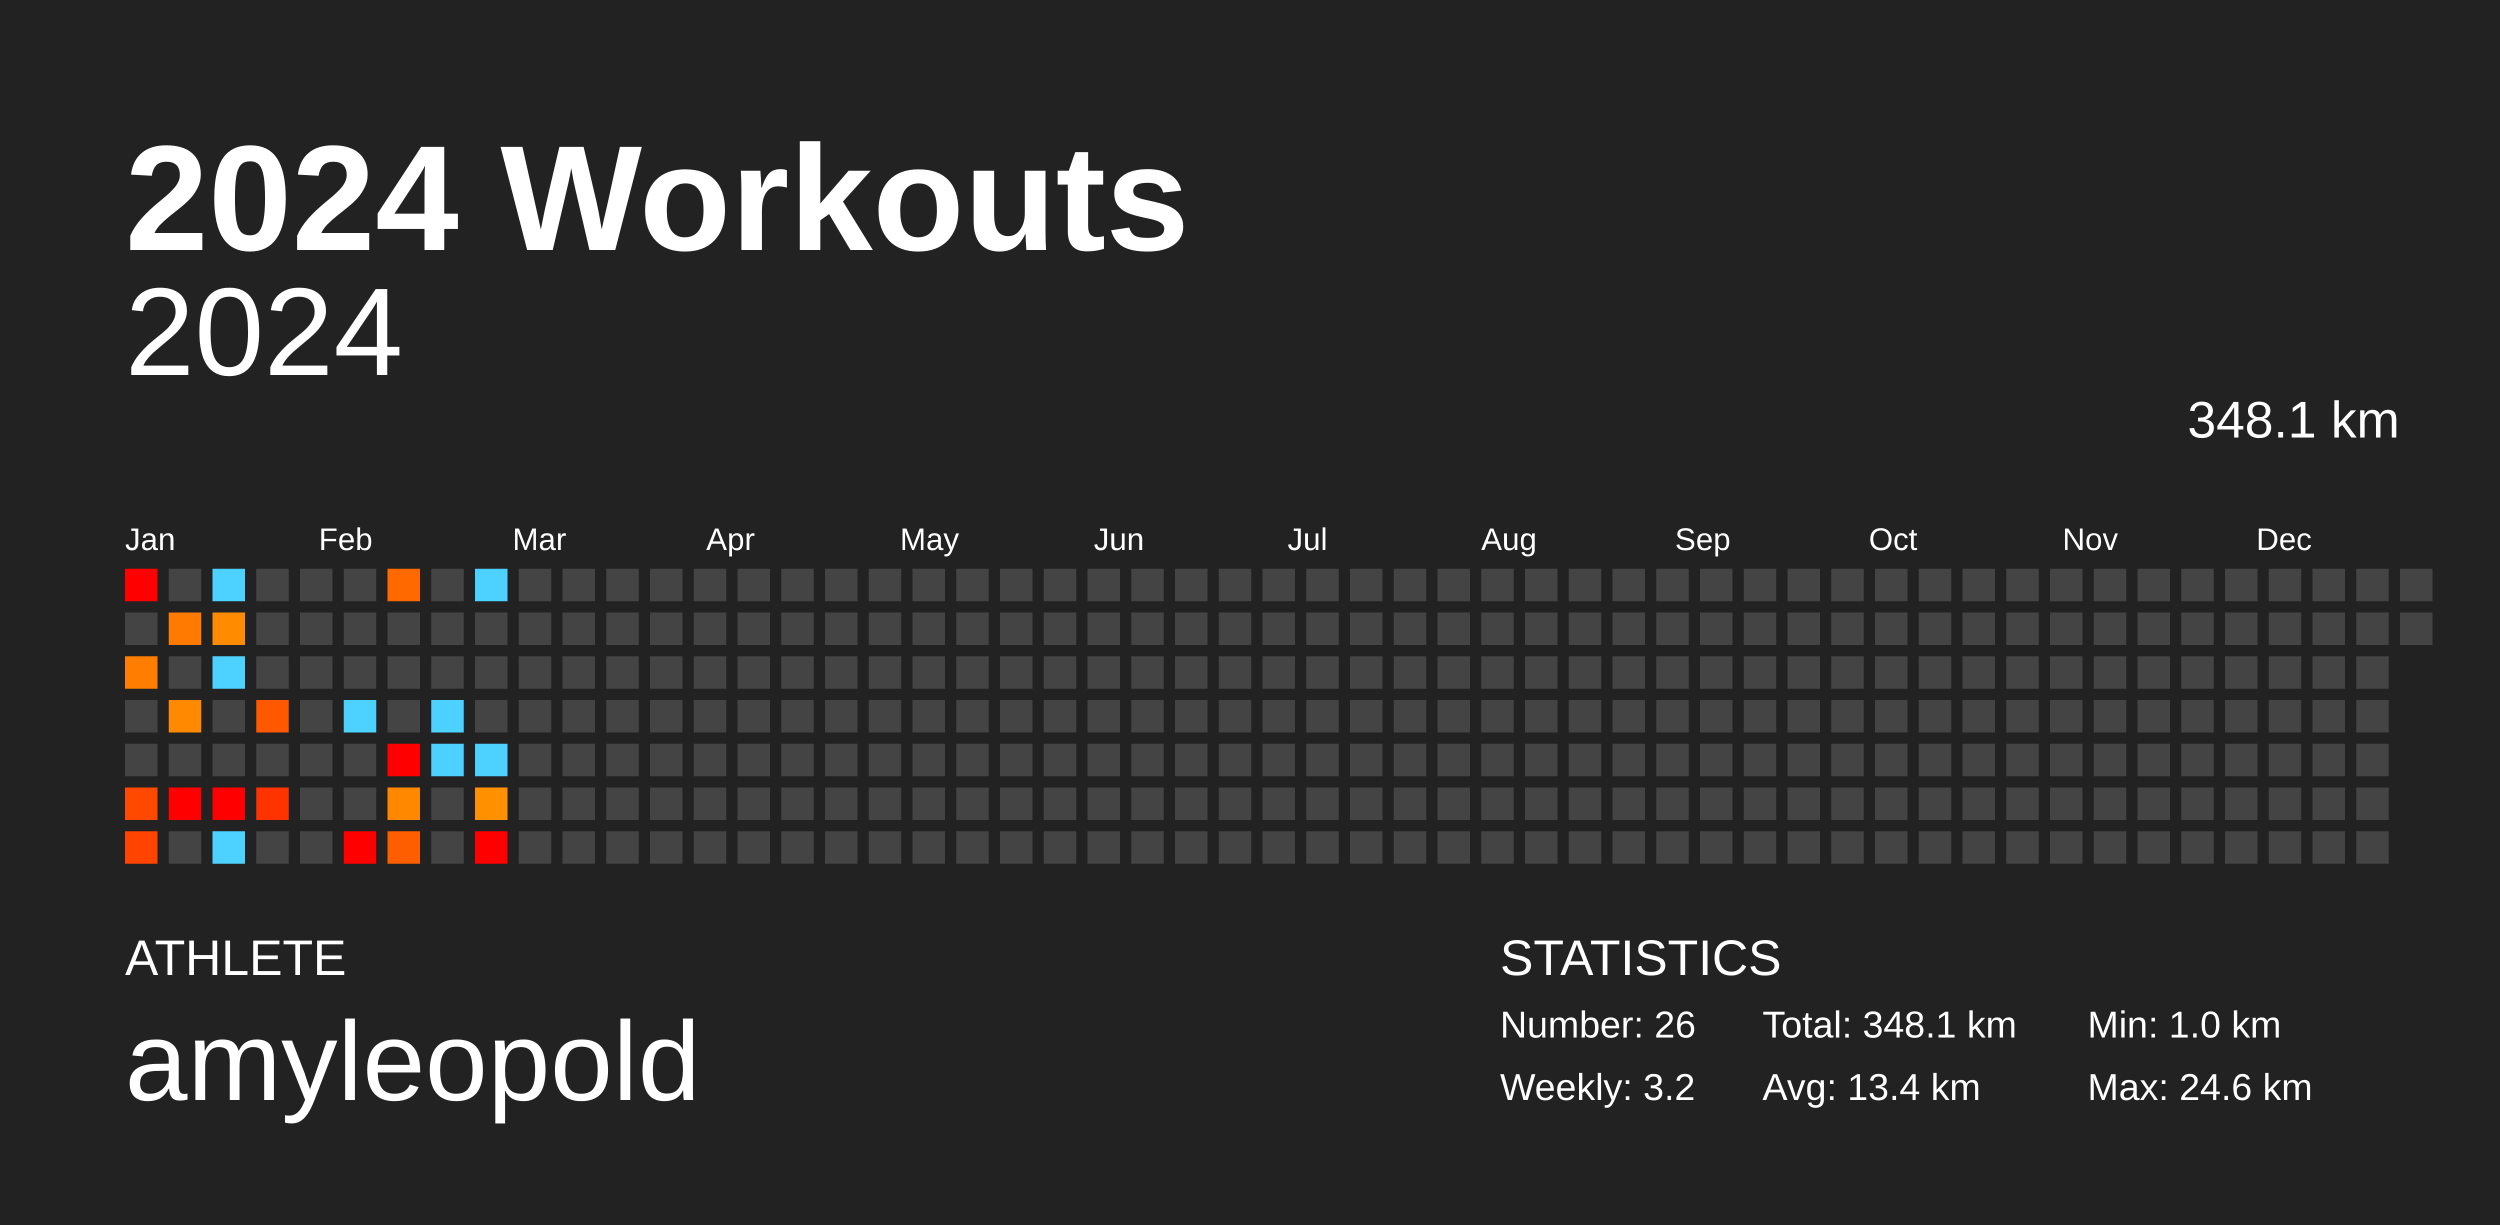
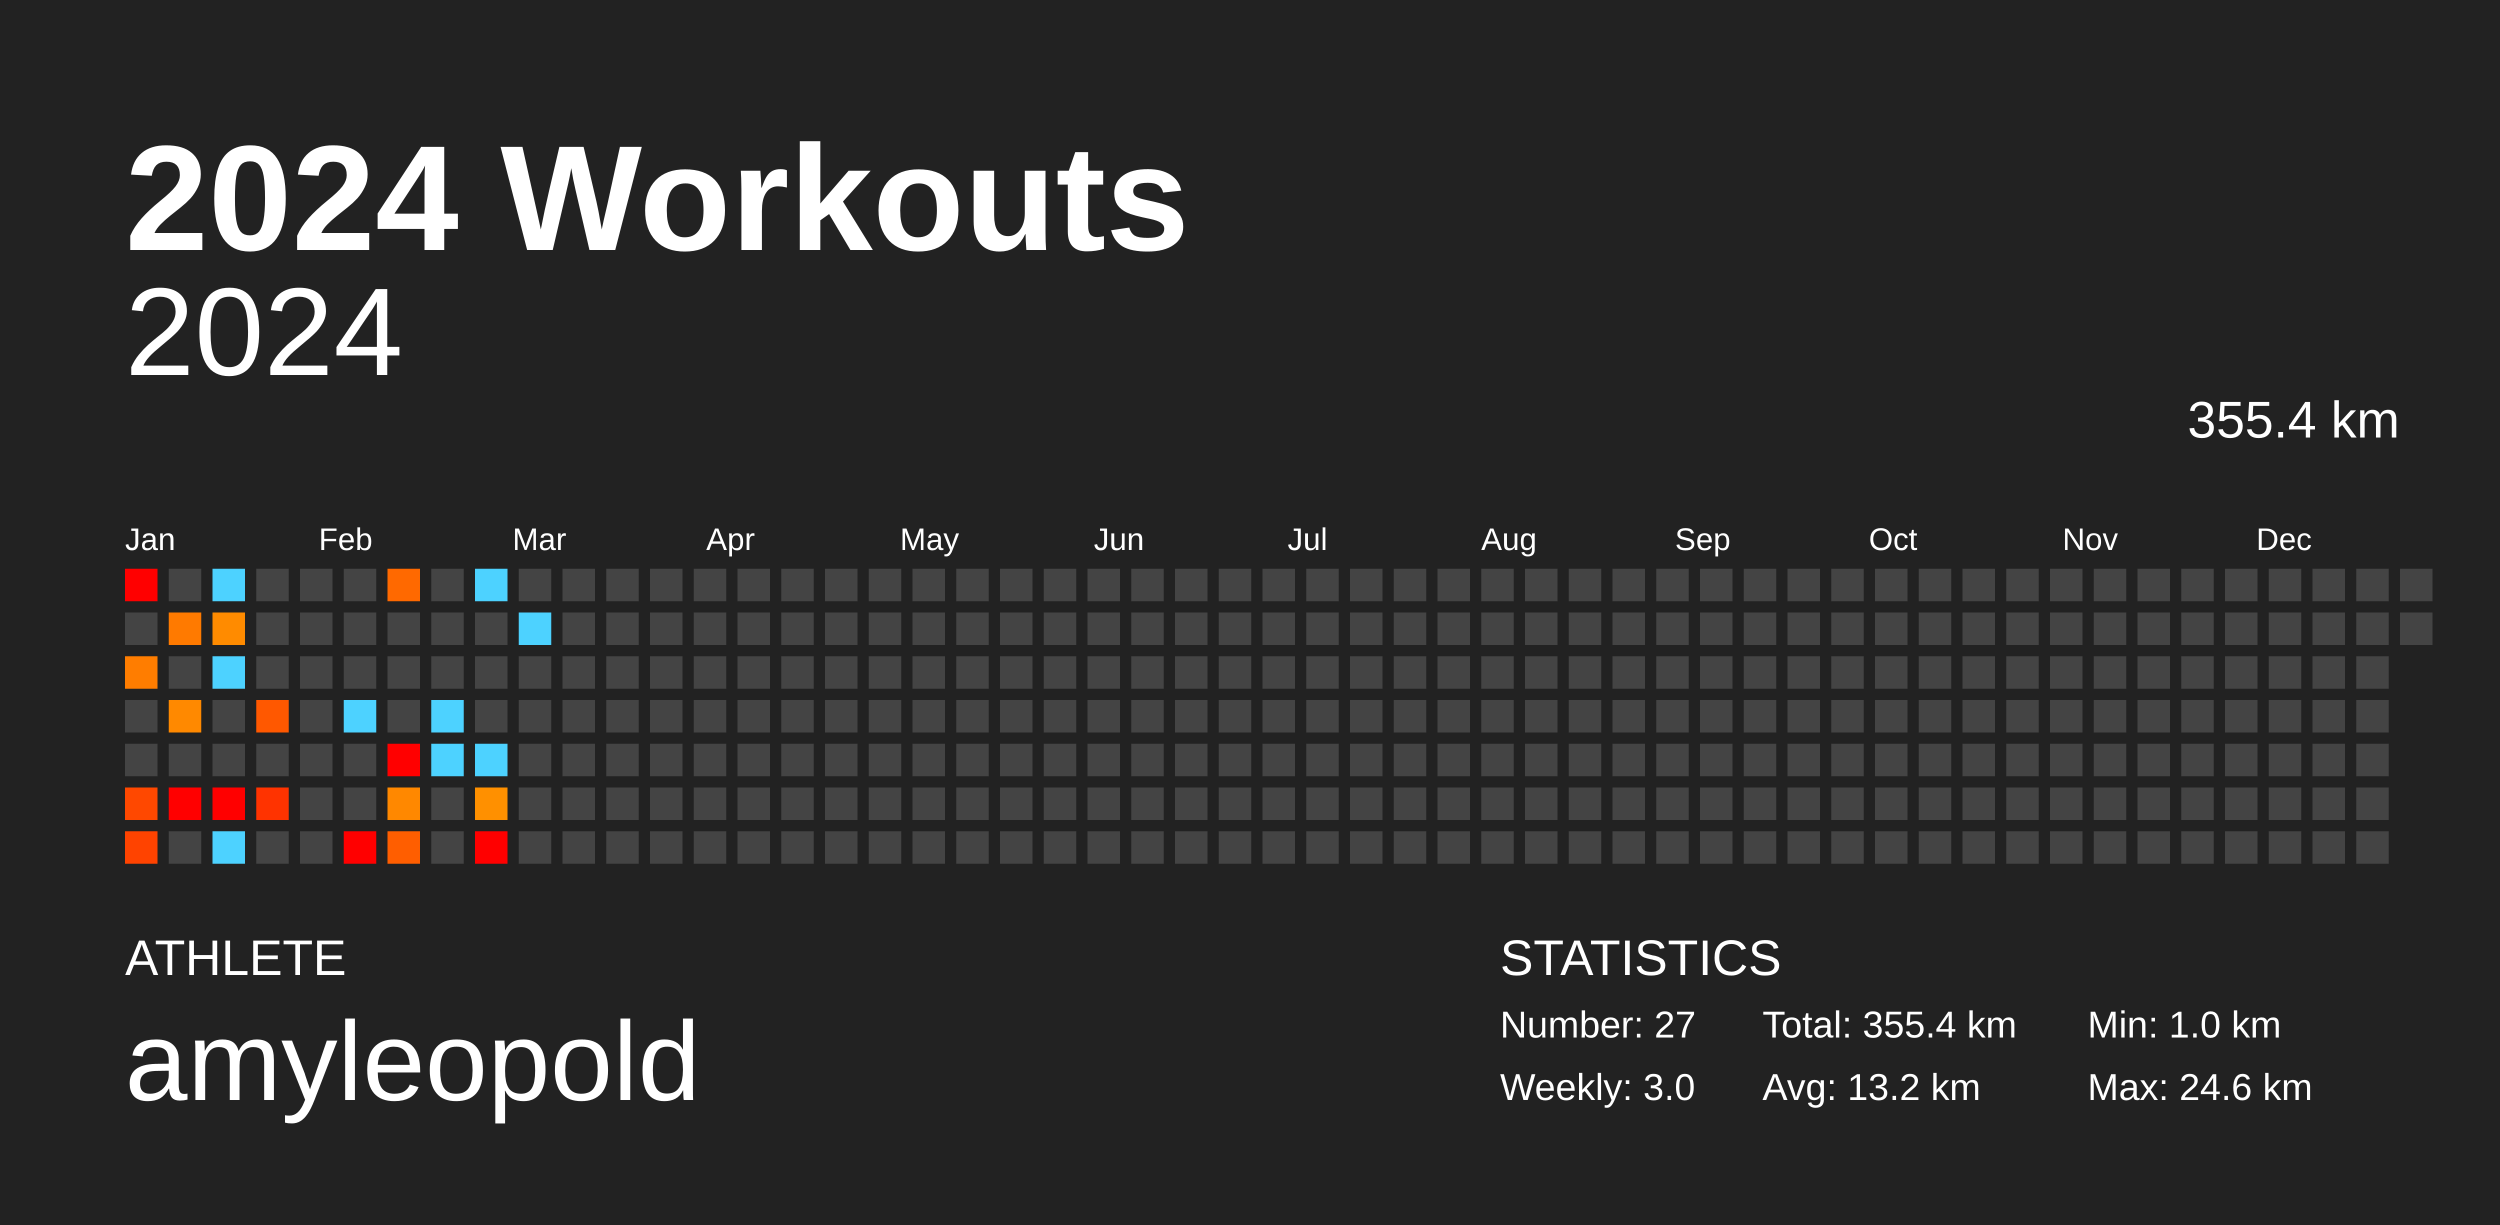
<svg xmlns="http://www.w3.org/2000/svg" baseProfile="full" height="98mm" version="1.1" viewBox="0,0,200,98" width="200mm">
  <defs />
  <rect fill="#222222" height="98" width="200" x="0" y="0" />
  <text fill="#FFFFFF" style="font-size:12px; font-family:Arial; font-weight:bold;" x="10" y="20">2024 Workouts</text>
  <text fill="#FFFFFF" style="font-size:4px; font-family:Arial" x="10" y="78">ATHLETE</text>
  <text fill="#FFFFFF" style="font-size:9px; font-family:Arial" x="10" y="88">amyleopold</text>
  <text fill="#FFFFFF" style="font-size:4px; font-family:Arial" x="120" y="78">STATISTICS</text>
-   <text fill="#FFFFFF" style="font-size:3px; font-family:Arial" x="120" y="83">Number: 26</text>
-   <text fill="#FFFFFF" style="font-size:3px; font-family:Arial" x="120" y="88">Weekly: 3.2</text>
-   <text fill="#FFFFFF" style="font-size:3px; font-family:Arial" x="141" y="83">Total: 348.1 km</text>
-   <text fill="#FFFFFF" style="font-size:3px; font-family:Arial" x="141" y="88">Avg: 13.4 km</text>
+   <text fill="#FFFFFF" style="font-size:3px; font-family:Arial" x="120" y="83">Number: 27</text>
+   <text fill="#FFFFFF" style="font-size:3px; font-family:Arial" x="120" y="88">Weekly: 3.0</text>
+   <text fill="#FFFFFF" style="font-size:3px; font-family:Arial" x="141" y="83">Total: 355.4 km</text>
+   <text fill="#FFFFFF" style="font-size:3px; font-family:Arial" x="141" y="88">Avg: 13.2 km</text>
  <text fill="#FFFFFF" style="font-size:3px; font-family:Arial" x="167" y="83">Min: 1.0 km</text>
  <text fill="#FFFFFF" style="font-size:3px; font-family:Arial" x="167" y="88">Max: 24.6 km</text>
  <text alignment-baseline="hanging" fill="#FFFFFF" style="font-size:10.0px; font-family:Arial;" x="10" y="30">2024</text>
-   <text alignment-baseline="hanging" fill="#FFFFFF" style="font-size:4.125px; font-family:Arial;" x="175" y="35">348.1 km</text>
+   <text alignment-baseline="hanging" fill="#FFFFFF" style="font-size:4.125px; font-family:Arial;" x="175" y="35">355.4 km</text>
  <text fill="#FFFFFF" style="font-size:2.5px; font-family:Arial" x="10.0" y="44">Jan</text>
  <text fill="#FFFFFF" style="font-size:2.5px; font-family:Arial" x="25.5" y="44">Feb</text>
  <text fill="#FFFFFF" style="font-size:2.5px; font-family:Arial" x="41.0" y="44">Mar</text>
  <text fill="#FFFFFF" style="font-size:2.5px; font-family:Arial" x="56.5" y="44">Apr</text>
  <text fill="#FFFFFF" style="font-size:2.5px; font-family:Arial" x="72.0" y="44">May</text>
  <text fill="#FFFFFF" style="font-size:2.5px; font-family:Arial" x="87.5" y="44">Jun</text>
  <text fill="#FFFFFF" style="font-size:2.5px; font-family:Arial" x="103.0" y="44">Jul</text>
  <text fill="#FFFFFF" style="font-size:2.5px; font-family:Arial" x="118.5" y="44">Aug</text>
  <text fill="#FFFFFF" style="font-size:2.5px; font-family:Arial" x="134.0" y="44">Sep</text>
  <text fill="#FFFFFF" style="font-size:2.5px; font-family:Arial" x="149.5" y="44">Oct</text>
  <text fill="#FFFFFF" style="font-size:2.5px; font-family:Arial" x="165.0" y="44">Nov</text>
  <text fill="#FFFFFF" style="font-size:2.5px; font-family:Arial" x="180.5" y="44">Dec</text>
  <rect fill="red" height="2.6" width="2.6" x="10.0" y="45.5" />
  <rect fill="#444444" height="2.6" width="2.6" x="10.0" y="49.0" />
  <rect fill="#ff7d00" height="2.6" width="2.6" x="10.0" y="52.5" />
  <rect fill="#444444" height="2.6" width="2.6" x="10.0" y="56.0" />
  <rect fill="#444444" height="2.6" width="2.6" x="10.0" y="59.5" />
  <rect fill="#ff4800" height="2.6" width="2.6" x="10.0" y="63.0" />
  <rect fill="#ff4300" height="2.6" width="2.6" x="10.0" y="66.5" />
  <rect fill="#444444" height="2.6" width="2.6" x="13.5" y="45.5" />
  <rect fill="#ff7a00" height="2.6" width="2.6" x="13.5" y="49.0" />
  <rect fill="#444444" height="2.6" width="2.6" x="13.5" y="52.5" />
  <rect fill="#ff8900" height="2.6" width="2.6" x="13.5" y="56.0" />
  <rect fill="#444444" height="2.6" width="2.6" x="13.5" y="59.5" />
  <rect fill="red" height="2.6" width="2.6" x="13.5" y="63.0" />
  <rect fill="#444444" height="2.6" width="2.6" x="13.5" y="66.5" />
  <rect fill="#4dd2ff" height="2.6" width="2.6" x="17.0" y="45.5" />
  <rect fill="#ff8b00" height="2.6" width="2.6" x="17.0" y="49.0" />
  <rect fill="#4dd2ff" height="2.6" width="2.6" x="17.0" y="52.5" />
  <rect fill="#444444" height="2.6" width="2.6" x="17.0" y="56.0" />
  <rect fill="#444444" height="2.6" width="2.6" x="17.0" y="59.5" />
  <rect fill="red" height="2.6" width="2.6" x="17.0" y="63.0" />
  <rect fill="#4dd2ff" height="2.6" width="2.6" x="17.0" y="66.5" />
  <rect fill="#444444" height="2.6" width="2.6" x="20.5" y="45.5" />
  <rect fill="#444444" height="2.6" width="2.6" x="20.5" y="49.0" />
  <rect fill="#444444" height="2.6" width="2.6" x="20.5" y="52.5" />
  <rect fill="#ff5800" height="2.6" width="2.6" x="20.5" y="56.0" />
  <rect fill="#444444" height="2.6" width="2.6" x="20.5" y="59.5" />
  <rect fill="#ff3300" height="2.6" width="2.6" x="20.5" y="63.0" />
  <rect fill="#444444" height="2.6" width="2.6" x="20.5" y="66.5" />
  <rect fill="#444444" height="2.6" width="2.6" x="24.0" y="45.5" />
  <rect fill="#444444" height="2.6" width="2.6" x="24.0" y="49.0" />
  <rect fill="#444444" height="2.6" width="2.6" x="24.0" y="52.5" />
  <rect fill="#444444" height="2.6" width="2.6" x="24.0" y="56.0" />
  <rect fill="#444444" height="2.6" width="2.6" x="24.0" y="59.5" />
  <rect fill="#444444" height="2.6" width="2.6" x="24.0" y="63.0" />
  <rect fill="#444444" height="2.6" width="2.6" x="24.0" y="66.5" />
  <rect fill="#444444" height="2.6" width="2.6" x="27.5" y="45.5" />
  <rect fill="#444444" height="2.6" width="2.6" x="27.5" y="49.0" />
  <rect fill="#444444" height="2.6" width="2.6" x="27.5" y="52.5" />
  <rect fill="#4dd2ff" height="2.6" width="2.6" x="27.5" y="56.0" />
  <rect fill="#444444" height="2.6" width="2.6" x="27.5" y="59.5" />
  <rect fill="#444444" height="2.6" width="2.6" x="27.5" y="63.0" />
  <rect fill="red" height="2.6" width="2.6" x="27.5" y="66.5" />
  <rect fill="#ff6900" height="2.6" width="2.6" x="31.0" y="45.5" />
  <rect fill="#444444" height="2.6" width="2.6" x="31.0" y="49.0" />
  <rect fill="#444444" height="2.6" width="2.6" x="31.0" y="52.5" />
  <rect fill="#444444" height="2.6" width="2.6" x="31.0" y="56.0" />
  <rect fill="red" height="2.6" width="2.6" x="31.0" y="59.5" />
  <rect fill="#ff8800" height="2.6" width="2.6" x="31.0" y="63.0" />
  <rect fill="#ff5e00" height="2.6" width="2.6" x="31.0" y="66.5" />
  <rect fill="#444444" height="2.6" width="2.6" x="34.5" y="45.5" />
  <rect fill="#444444" height="2.6" width="2.6" x="34.5" y="49.0" />
  <rect fill="#444444" height="2.6" width="2.6" x="34.5" y="52.5" />
  <rect fill="#4dd2ff" height="2.6" width="2.6" x="34.5" y="56.0" />
  <rect fill="#4dd2ff" height="2.6" width="2.6" x="34.5" y="59.5" />
  <rect fill="#444444" height="2.6" width="2.6" x="34.5" y="63.0" />
  <rect fill="#444444" height="2.6" width="2.6" x="34.5" y="66.5" />
  <rect fill="#4dd2ff" height="2.6" width="2.6" x="38.0" y="45.5" />
  <rect fill="#444444" height="2.6" width="2.6" x="38.0" y="49.0" />
  <rect fill="#444444" height="2.6" width="2.6" x="38.0" y="52.5" />
  <rect fill="#444444" height="2.6" width="2.6" x="38.0" y="56.0" />
  <rect fill="#4dd2ff" height="2.6" width="2.6" x="38.0" y="59.5" />
  <rect fill="#ff9000" height="2.6" width="2.6" x="38.0" y="63.0" />
  <rect fill="red" height="2.6" width="2.6" x="38.0" y="66.5" />
  <rect fill="#444444" height="2.6" width="2.6" x="41.5" y="45.5" />
-   <rect fill="#444444" height="2.6" width="2.6" x="41.5" y="49.0" />
+   <rect fill="#4dd2ff" height="2.6" width="2.6" x="41.5" y="49.0" />
  <rect fill="#444444" height="2.6" width="2.6" x="41.5" y="52.5" />
  <rect fill="#444444" height="2.6" width="2.6" x="41.5" y="56.0" />
  <rect fill="#444444" height="2.6" width="2.6" x="41.5" y="59.5" />
  <rect fill="#444444" height="2.6" width="2.6" x="41.5" y="63.0" />
  <rect fill="#444444" height="2.6" width="2.6" x="41.5" y="66.5" />
  <rect fill="#444444" height="2.6" width="2.6" x="45.0" y="45.5" />
  <rect fill="#444444" height="2.6" width="2.6" x="45.0" y="49.0" />
  <rect fill="#444444" height="2.6" width="2.6" x="45.0" y="52.5" />
  <rect fill="#444444" height="2.6" width="2.6" x="45.0" y="56.0" />
  <rect fill="#444444" height="2.6" width="2.6" x="45.0" y="59.5" />
  <rect fill="#444444" height="2.6" width="2.6" x="45.0" y="63.0" />
  <rect fill="#444444" height="2.6" width="2.6" x="45.0" y="66.5" />
  <rect fill="#444444" height="2.6" width="2.6" x="48.5" y="45.5" />
  <rect fill="#444444" height="2.6" width="2.6" x="48.5" y="49.0" />
  <rect fill="#444444" height="2.6" width="2.6" x="48.5" y="52.5" />
  <rect fill="#444444" height="2.6" width="2.6" x="48.5" y="56.0" />
  <rect fill="#444444" height="2.6" width="2.6" x="48.5" y="59.5" />
  <rect fill="#444444" height="2.6" width="2.6" x="48.5" y="63.0" />
  <rect fill="#444444" height="2.6" width="2.6" x="48.5" y="66.5" />
  <rect fill="#444444" height="2.6" width="2.6" x="52.0" y="45.5" />
  <rect fill="#444444" height="2.6" width="2.6" x="52.0" y="49.0" />
  <rect fill="#444444" height="2.6" width="2.6" x="52.0" y="52.5" />
  <rect fill="#444444" height="2.6" width="2.6" x="52.0" y="56.0" />
  <rect fill="#444444" height="2.6" width="2.6" x="52.0" y="59.5" />
  <rect fill="#444444" height="2.6" width="2.6" x="52.0" y="63.0" />
  <rect fill="#444444" height="2.6" width="2.6" x="52.0" y="66.5" />
  <rect fill="#444444" height="2.6" width="2.6" x="55.5" y="45.5" />
  <rect fill="#444444" height="2.6" width="2.6" x="55.5" y="49.0" />
  <rect fill="#444444" height="2.6" width="2.6" x="55.5" y="52.5" />
  <rect fill="#444444" height="2.6" width="2.6" x="55.5" y="56.0" />
  <rect fill="#444444" height="2.6" width="2.6" x="55.5" y="59.5" />
  <rect fill="#444444" height="2.6" width="2.6" x="55.5" y="63.0" />
  <rect fill="#444444" height="2.6" width="2.6" x="55.5" y="66.5" />
  <rect fill="#444444" height="2.6" width="2.6" x="59.0" y="45.5" />
  <rect fill="#444444" height="2.6" width="2.6" x="59.0" y="49.0" />
  <rect fill="#444444" height="2.6" width="2.6" x="59.0" y="52.5" />
  <rect fill="#444444" height="2.6" width="2.6" x="59.0" y="56.0" />
  <rect fill="#444444" height="2.6" width="2.6" x="59.0" y="59.5" />
  <rect fill="#444444" height="2.6" width="2.6" x="59.0" y="63.0" />
  <rect fill="#444444" height="2.6" width="2.6" x="59.0" y="66.5" />
  <rect fill="#444444" height="2.6" width="2.6" x="62.5" y="45.5" />
  <rect fill="#444444" height="2.6" width="2.6" x="62.5" y="49.0" />
  <rect fill="#444444" height="2.6" width="2.6" x="62.5" y="52.5" />
  <rect fill="#444444" height="2.6" width="2.6" x="62.5" y="56.0" />
  <rect fill="#444444" height="2.6" width="2.6" x="62.5" y="59.5" />
  <rect fill="#444444" height="2.6" width="2.6" x="62.5" y="63.0" />
  <rect fill="#444444" height="2.6" width="2.6" x="62.5" y="66.5" />
  <rect fill="#444444" height="2.6" width="2.6" x="66.0" y="45.5" />
  <rect fill="#444444" height="2.6" width="2.6" x="66.0" y="49.0" />
  <rect fill="#444444" height="2.6" width="2.6" x="66.0" y="52.5" />
  <rect fill="#444444" height="2.6" width="2.6" x="66.0" y="56.0" />
  <rect fill="#444444" height="2.6" width="2.6" x="66.0" y="59.5" />
  <rect fill="#444444" height="2.6" width="2.6" x="66.0" y="63.0" />
  <rect fill="#444444" height="2.6" width="2.6" x="66.0" y="66.5" />
  <rect fill="#444444" height="2.6" width="2.6" x="69.5" y="45.5" />
  <rect fill="#444444" height="2.6" width="2.6" x="69.5" y="49.0" />
  <rect fill="#444444" height="2.6" width="2.6" x="69.5" y="52.5" />
  <rect fill="#444444" height="2.6" width="2.6" x="69.5" y="56.0" />
  <rect fill="#444444" height="2.6" width="2.6" x="69.5" y="59.5" />
  <rect fill="#444444" height="2.6" width="2.6" x="69.5" y="63.0" />
  <rect fill="#444444" height="2.6" width="2.6" x="69.5" y="66.5" />
  <rect fill="#444444" height="2.6" width="2.6" x="73.0" y="45.5" />
  <rect fill="#444444" height="2.6" width="2.6" x="73.0" y="49.0" />
  <rect fill="#444444" height="2.6" width="2.6" x="73.0" y="52.5" />
  <rect fill="#444444" height="2.6" width="2.6" x="73.0" y="56.0" />
  <rect fill="#444444" height="2.6" width="2.6" x="73.0" y="59.5" />
  <rect fill="#444444" height="2.6" width="2.6" x="73.0" y="63.0" />
  <rect fill="#444444" height="2.6" width="2.6" x="73.0" y="66.5" />
  <rect fill="#444444" height="2.6" width="2.6" x="76.5" y="45.5" />
  <rect fill="#444444" height="2.6" width="2.6" x="76.5" y="49.0" />
  <rect fill="#444444" height="2.6" width="2.6" x="76.5" y="52.5" />
  <rect fill="#444444" height="2.6" width="2.6" x="76.5" y="56.0" />
  <rect fill="#444444" height="2.6" width="2.6" x="76.5" y="59.5" />
  <rect fill="#444444" height="2.6" width="2.6" x="76.5" y="63.0" />
  <rect fill="#444444" height="2.6" width="2.6" x="76.5" y="66.5" />
  <rect fill="#444444" height="2.6" width="2.6" x="80.0" y="45.5" />
  <rect fill="#444444" height="2.6" width="2.6" x="80.0" y="49.0" />
  <rect fill="#444444" height="2.6" width="2.6" x="80.0" y="52.5" />
  <rect fill="#444444" height="2.6" width="2.6" x="80.0" y="56.0" />
  <rect fill="#444444" height="2.6" width="2.6" x="80.0" y="59.5" />
  <rect fill="#444444" height="2.6" width="2.6" x="80.0" y="63.0" />
  <rect fill="#444444" height="2.6" width="2.6" x="80.0" y="66.5" />
  <rect fill="#444444" height="2.6" width="2.6" x="83.5" y="45.5" />
  <rect fill="#444444" height="2.6" width="2.6" x="83.5" y="49.0" />
  <rect fill="#444444" height="2.6" width="2.6" x="83.5" y="52.5" />
  <rect fill="#444444" height="2.6" width="2.6" x="83.5" y="56.0" />
  <rect fill="#444444" height="2.6" width="2.6" x="83.5" y="59.5" />
  <rect fill="#444444" height="2.6" width="2.6" x="83.5" y="63.0" />
  <rect fill="#444444" height="2.6" width="2.6" x="83.5" y="66.5" />
  <rect fill="#444444" height="2.6" width="2.6" x="87.0" y="45.5" />
  <rect fill="#444444" height="2.6" width="2.6" x="87.0" y="49.0" />
  <rect fill="#444444" height="2.6" width="2.6" x="87.0" y="52.5" />
  <rect fill="#444444" height="2.6" width="2.6" x="87.0" y="56.0" />
  <rect fill="#444444" height="2.6" width="2.6" x="87.0" y="59.5" />
  <rect fill="#444444" height="2.6" width="2.6" x="87.0" y="63.0" />
  <rect fill="#444444" height="2.6" width="2.6" x="87.0" y="66.5" />
  <rect fill="#444444" height="2.6" width="2.6" x="90.5" y="45.5" />
  <rect fill="#444444" height="2.6" width="2.6" x="90.5" y="49.0" />
  <rect fill="#444444" height="2.6" width="2.6" x="90.5" y="52.5" />
  <rect fill="#444444" height="2.6" width="2.6" x="90.5" y="56.0" />
  <rect fill="#444444" height="2.6" width="2.6" x="90.5" y="59.5" />
  <rect fill="#444444" height="2.6" width="2.6" x="90.5" y="63.0" />
  <rect fill="#444444" height="2.6" width="2.6" x="90.5" y="66.5" />
  <rect fill="#444444" height="2.6" width="2.6" x="94.0" y="45.5" />
  <rect fill="#444444" height="2.6" width="2.6" x="94.0" y="49.0" />
  <rect fill="#444444" height="2.6" width="2.6" x="94.0" y="52.5" />
  <rect fill="#444444" height="2.6" width="2.6" x="94.0" y="56.0" />
  <rect fill="#444444" height="2.6" width="2.6" x="94.0" y="59.5" />
  <rect fill="#444444" height="2.6" width="2.6" x="94.0" y="63.0" />
  <rect fill="#444444" height="2.6" width="2.6" x="94.0" y="66.5" />
  <rect fill="#444444" height="2.6" width="2.6" x="97.5" y="45.5" />
  <rect fill="#444444" height="2.6" width="2.6" x="97.5" y="49.0" />
  <rect fill="#444444" height="2.6" width="2.6" x="97.5" y="52.5" />
  <rect fill="#444444" height="2.6" width="2.6" x="97.5" y="56.0" />
  <rect fill="#444444" height="2.6" width="2.6" x="97.5" y="59.5" />
  <rect fill="#444444" height="2.6" width="2.6" x="97.5" y="63.0" />
  <rect fill="#444444" height="2.6" width="2.6" x="97.5" y="66.5" />
  <rect fill="#444444" height="2.6" width="2.6" x="101.0" y="45.5" />
  <rect fill="#444444" height="2.6" width="2.6" x="101.0" y="49.0" />
  <rect fill="#444444" height="2.6" width="2.6" x="101.0" y="52.5" />
  <rect fill="#444444" height="2.6" width="2.6" x="101.0" y="56.0" />
  <rect fill="#444444" height="2.6" width="2.6" x="101.0" y="59.5" />
  <rect fill="#444444" height="2.6" width="2.6" x="101.0" y="63.0" />
  <rect fill="#444444" height="2.6" width="2.6" x="101.0" y="66.5" />
  <rect fill="#444444" height="2.6" width="2.6" x="104.5" y="45.5" />
  <rect fill="#444444" height="2.6" width="2.6" x="104.5" y="49.0" />
  <rect fill="#444444" height="2.6" width="2.6" x="104.5" y="52.5" />
  <rect fill="#444444" height="2.6" width="2.6" x="104.5" y="56.0" />
  <rect fill="#444444" height="2.6" width="2.6" x="104.5" y="59.5" />
  <rect fill="#444444" height="2.6" width="2.6" x="104.5" y="63.0" />
  <rect fill="#444444" height="2.6" width="2.6" x="104.5" y="66.5" />
  <rect fill="#444444" height="2.6" width="2.6" x="108.0" y="45.5" />
  <rect fill="#444444" height="2.6" width="2.6" x="108.0" y="49.0" />
  <rect fill="#444444" height="2.6" width="2.6" x="108.0" y="52.5" />
  <rect fill="#444444" height="2.6" width="2.6" x="108.0" y="56.0" />
  <rect fill="#444444" height="2.6" width="2.6" x="108.0" y="59.5" />
  <rect fill="#444444" height="2.6" width="2.6" x="108.0" y="63.0" />
  <rect fill="#444444" height="2.6" width="2.6" x="108.0" y="66.5" />
  <rect fill="#444444" height="2.6" width="2.6" x="111.5" y="45.5" />
  <rect fill="#444444" height="2.6" width="2.6" x="111.5" y="49.0" />
  <rect fill="#444444" height="2.6" width="2.6" x="111.5" y="52.5" />
  <rect fill="#444444" height="2.6" width="2.6" x="111.5" y="56.0" />
  <rect fill="#444444" height="2.6" width="2.6" x="111.5" y="59.5" />
  <rect fill="#444444" height="2.6" width="2.6" x="111.5" y="63.0" />
  <rect fill="#444444" height="2.6" width="2.6" x="111.5" y="66.5" />
  <rect fill="#444444" height="2.6" width="2.6" x="115.0" y="45.5" />
  <rect fill="#444444" height="2.6" width="2.6" x="115.0" y="49.0" />
  <rect fill="#444444" height="2.6" width="2.6" x="115.0" y="52.5" />
  <rect fill="#444444" height="2.6" width="2.6" x="115.0" y="56.0" />
  <rect fill="#444444" height="2.6" width="2.6" x="115.0" y="59.5" />
  <rect fill="#444444" height="2.6" width="2.6" x="115.0" y="63.0" />
  <rect fill="#444444" height="2.6" width="2.6" x="115.0" y="66.5" />
  <rect fill="#444444" height="2.6" width="2.6" x="118.5" y="45.5" />
  <rect fill="#444444" height="2.6" width="2.6" x="118.5" y="49.0" />
  <rect fill="#444444" height="2.6" width="2.6" x="118.5" y="52.5" />
  <rect fill="#444444" height="2.6" width="2.6" x="118.5" y="56.0" />
  <rect fill="#444444" height="2.6" width="2.6" x="118.5" y="59.5" />
  <rect fill="#444444" height="2.6" width="2.6" x="118.5" y="63.0" />
  <rect fill="#444444" height="2.6" width="2.6" x="118.5" y="66.5" />
  <rect fill="#444444" height="2.6" width="2.6" x="122.0" y="45.5" />
  <rect fill="#444444" height="2.6" width="2.6" x="122.0" y="49.0" />
  <rect fill="#444444" height="2.6" width="2.6" x="122.0" y="52.5" />
  <rect fill="#444444" height="2.6" width="2.6" x="122.0" y="56.0" />
  <rect fill="#444444" height="2.6" width="2.6" x="122.0" y="59.5" />
  <rect fill="#444444" height="2.6" width="2.6" x="122.0" y="63.0" />
  <rect fill="#444444" height="2.6" width="2.6" x="122.0" y="66.5" />
  <rect fill="#444444" height="2.6" width="2.6" x="125.5" y="45.5" />
  <rect fill="#444444" height="2.6" width="2.6" x="125.5" y="49.0" />
  <rect fill="#444444" height="2.6" width="2.6" x="125.5" y="52.5" />
  <rect fill="#444444" height="2.6" width="2.6" x="125.5" y="56.0" />
  <rect fill="#444444" height="2.6" width="2.6" x="125.5" y="59.5" />
  <rect fill="#444444" height="2.6" width="2.6" x="125.5" y="63.0" />
  <rect fill="#444444" height="2.6" width="2.6" x="125.5" y="66.5" />
  <rect fill="#444444" height="2.6" width="2.6" x="129.0" y="45.5" />
  <rect fill="#444444" height="2.6" width="2.6" x="129.0" y="49.0" />
  <rect fill="#444444" height="2.6" width="2.6" x="129.0" y="52.5" />
  <rect fill="#444444" height="2.6" width="2.6" x="129.0" y="56.0" />
  <rect fill="#444444" height="2.6" width="2.6" x="129.0" y="59.5" />
  <rect fill="#444444" height="2.6" width="2.6" x="129.0" y="63.0" />
  <rect fill="#444444" height="2.6" width="2.6" x="129.0" y="66.5" />
  <rect fill="#444444" height="2.6" width="2.6" x="132.5" y="45.5" />
  <rect fill="#444444" height="2.6" width="2.6" x="132.5" y="49.0" />
  <rect fill="#444444" height="2.6" width="2.6" x="132.5" y="52.5" />
  <rect fill="#444444" height="2.6" width="2.6" x="132.5" y="56.0" />
  <rect fill="#444444" height="2.6" width="2.6" x="132.5" y="59.5" />
  <rect fill="#444444" height="2.6" width="2.6" x="132.5" y="63.0" />
  <rect fill="#444444" height="2.6" width="2.6" x="132.5" y="66.5" />
  <rect fill="#444444" height="2.6" width="2.6" x="136.0" y="45.5" />
  <rect fill="#444444" height="2.6" width="2.6" x="136.0" y="49.0" />
  <rect fill="#444444" height="2.6" width="2.6" x="136.0" y="52.5" />
  <rect fill="#444444" height="2.6" width="2.6" x="136.0" y="56.0" />
  <rect fill="#444444" height="2.6" width="2.6" x="136.0" y="59.5" />
  <rect fill="#444444" height="2.6" width="2.6" x="136.0" y="63.0" />
  <rect fill="#444444" height="2.6" width="2.6" x="136.0" y="66.5" />
  <rect fill="#444444" height="2.6" width="2.6" x="139.5" y="45.5" />
  <rect fill="#444444" height="2.6" width="2.6" x="139.5" y="49.0" />
  <rect fill="#444444" height="2.6" width="2.6" x="139.5" y="52.5" />
  <rect fill="#444444" height="2.6" width="2.6" x="139.5" y="56.0" />
  <rect fill="#444444" height="2.6" width="2.6" x="139.5" y="59.5" />
  <rect fill="#444444" height="2.6" width="2.6" x="139.5" y="63.0" />
  <rect fill="#444444" height="2.6" width="2.6" x="139.5" y="66.5" />
  <rect fill="#444444" height="2.6" width="2.6" x="143.0" y="45.5" />
  <rect fill="#444444" height="2.6" width="2.6" x="143.0" y="49.0" />
  <rect fill="#444444" height="2.6" width="2.6" x="143.0" y="52.5" />
  <rect fill="#444444" height="2.6" width="2.6" x="143.0" y="56.0" />
  <rect fill="#444444" height="2.6" width="2.6" x="143.0" y="59.5" />
  <rect fill="#444444" height="2.6" width="2.6" x="143.0" y="63.0" />
  <rect fill="#444444" height="2.6" width="2.6" x="143.0" y="66.5" />
  <rect fill="#444444" height="2.6" width="2.6" x="146.5" y="45.5" />
  <rect fill="#444444" height="2.6" width="2.6" x="146.5" y="49.0" />
  <rect fill="#444444" height="2.6" width="2.6" x="146.5" y="52.5" />
  <rect fill="#444444" height="2.6" width="2.6" x="146.5" y="56.0" />
  <rect fill="#444444" height="2.6" width="2.6" x="146.5" y="59.5" />
  <rect fill="#444444" height="2.6" width="2.6" x="146.5" y="63.0" />
  <rect fill="#444444" height="2.6" width="2.6" x="146.5" y="66.5" />
  <rect fill="#444444" height="2.6" width="2.6" x="150.0" y="45.5" />
  <rect fill="#444444" height="2.6" width="2.6" x="150.0" y="49.0" />
  <rect fill="#444444" height="2.6" width="2.6" x="150.0" y="52.5" />
  <rect fill="#444444" height="2.6" width="2.6" x="150.0" y="56.0" />
  <rect fill="#444444" height="2.6" width="2.6" x="150.0" y="59.5" />
  <rect fill="#444444" height="2.6" width="2.6" x="150.0" y="63.0" />
  <rect fill="#444444" height="2.6" width="2.6" x="150.0" y="66.5" />
  <rect fill="#444444" height="2.6" width="2.6" x="153.5" y="45.5" />
  <rect fill="#444444" height="2.6" width="2.6" x="153.5" y="49.0" />
  <rect fill="#444444" height="2.6" width="2.6" x="153.5" y="52.5" />
  <rect fill="#444444" height="2.6" width="2.6" x="153.5" y="56.0" />
  <rect fill="#444444" height="2.6" width="2.6" x="153.5" y="59.5" />
  <rect fill="#444444" height="2.6" width="2.6" x="153.5" y="63.0" />
  <rect fill="#444444" height="2.6" width="2.6" x="153.5" y="66.5" />
  <rect fill="#444444" height="2.6" width="2.6" x="157.0" y="45.5" />
  <rect fill="#444444" height="2.6" width="2.6" x="157.0" y="49.0" />
  <rect fill="#444444" height="2.6" width="2.6" x="157.0" y="52.5" />
  <rect fill="#444444" height="2.6" width="2.6" x="157.0" y="56.0" />
  <rect fill="#444444" height="2.6" width="2.6" x="157.0" y="59.5" />
  <rect fill="#444444" height="2.6" width="2.6" x="157.0" y="63.0" />
  <rect fill="#444444" height="2.6" width="2.6" x="157.0" y="66.5" />
  <rect fill="#444444" height="2.6" width="2.6" x="160.5" y="45.5" />
  <rect fill="#444444" height="2.6" width="2.6" x="160.5" y="49.0" />
  <rect fill="#444444" height="2.6" width="2.6" x="160.5" y="52.5" />
  <rect fill="#444444" height="2.6" width="2.6" x="160.5" y="56.0" />
  <rect fill="#444444" height="2.6" width="2.6" x="160.5" y="59.5" />
  <rect fill="#444444" height="2.6" width="2.6" x="160.5" y="63.0" />
  <rect fill="#444444" height="2.6" width="2.6" x="160.5" y="66.5" />
  <rect fill="#444444" height="2.6" width="2.6" x="164.0" y="45.5" />
  <rect fill="#444444" height="2.6" width="2.6" x="164.0" y="49.0" />
  <rect fill="#444444" height="2.6" width="2.6" x="164.0" y="52.5" />
  <rect fill="#444444" height="2.6" width="2.6" x="164.0" y="56.0" />
  <rect fill="#444444" height="2.6" width="2.6" x="164.0" y="59.5" />
  <rect fill="#444444" height="2.6" width="2.6" x="164.0" y="63.0" />
  <rect fill="#444444" height="2.6" width="2.6" x="164.0" y="66.5" />
  <rect fill="#444444" height="2.6" width="2.6" x="167.5" y="45.5" />
  <rect fill="#444444" height="2.6" width="2.6" x="167.5" y="49.0" />
  <rect fill="#444444" height="2.6" width="2.6" x="167.5" y="52.5" />
  <rect fill="#444444" height="2.6" width="2.6" x="167.5" y="56.0" />
  <rect fill="#444444" height="2.6" width="2.6" x="167.5" y="59.5" />
  <rect fill="#444444" height="2.6" width="2.6" x="167.5" y="63.0" />
  <rect fill="#444444" height="2.6" width="2.6" x="167.5" y="66.5" />
  <rect fill="#444444" height="2.6" width="2.6" x="171.0" y="45.5" />
  <rect fill="#444444" height="2.6" width="2.6" x="171.0" y="49.0" />
  <rect fill="#444444" height="2.6" width="2.6" x="171.0" y="52.5" />
  <rect fill="#444444" height="2.6" width="2.6" x="171.0" y="56.0" />
  <rect fill="#444444" height="2.6" width="2.6" x="171.0" y="59.5" />
  <rect fill="#444444" height="2.6" width="2.6" x="171.0" y="63.0" />
  <rect fill="#444444" height="2.6" width="2.6" x="171.0" y="66.5" />
  <rect fill="#444444" height="2.6" width="2.6" x="174.5" y="45.5" />
  <rect fill="#444444" height="2.6" width="2.6" x="174.5" y="49.0" />
  <rect fill="#444444" height="2.6" width="2.6" x="174.5" y="52.5" />
  <rect fill="#444444" height="2.6" width="2.6" x="174.5" y="56.0" />
  <rect fill="#444444" height="2.6" width="2.6" x="174.5" y="59.5" />
  <rect fill="#444444" height="2.6" width="2.6" x="174.5" y="63.0" />
  <rect fill="#444444" height="2.6" width="2.6" x="174.5" y="66.5" />
  <rect fill="#444444" height="2.6" width="2.6" x="178.0" y="45.5" />
  <rect fill="#444444" height="2.6" width="2.6" x="178.0" y="49.0" />
  <rect fill="#444444" height="2.6" width="2.6" x="178.0" y="52.5" />
  <rect fill="#444444" height="2.6" width="2.6" x="178.0" y="56.0" />
  <rect fill="#444444" height="2.6" width="2.6" x="178.0" y="59.5" />
  <rect fill="#444444" height="2.6" width="2.6" x="178.0" y="63.0" />
  <rect fill="#444444" height="2.6" width="2.6" x="178.0" y="66.5" />
  <rect fill="#444444" height="2.6" width="2.6" x="181.5" y="45.5" />
  <rect fill="#444444" height="2.6" width="2.6" x="181.5" y="49.0" />
  <rect fill="#444444" height="2.6" width="2.6" x="181.5" y="52.5" />
  <rect fill="#444444" height="2.6" width="2.6" x="181.5" y="56.0" />
  <rect fill="#444444" height="2.6" width="2.6" x="181.5" y="59.5" />
  <rect fill="#444444" height="2.6" width="2.6" x="181.5" y="63.0" />
  <rect fill="#444444" height="2.6" width="2.6" x="181.5" y="66.5" />
  <rect fill="#444444" height="2.6" width="2.6" x="185.0" y="45.5" />
  <rect fill="#444444" height="2.6" width="2.6" x="185.0" y="49.0" />
  <rect fill="#444444" height="2.6" width="2.6" x="185.0" y="52.5" />
  <rect fill="#444444" height="2.6" width="2.6" x="185.0" y="56.0" />
  <rect fill="#444444" height="2.6" width="2.6" x="185.0" y="59.5" />
  <rect fill="#444444" height="2.6" width="2.6" x="185.0" y="63.0" />
  <rect fill="#444444" height="2.6" width="2.6" x="185.0" y="66.5" />
  <rect fill="#444444" height="2.6" width="2.6" x="188.5" y="45.5" />
  <rect fill="#444444" height="2.6" width="2.6" x="188.5" y="49.0" />
  <rect fill="#444444" height="2.6" width="2.6" x="188.5" y="52.5" />
  <rect fill="#444444" height="2.6" width="2.6" x="188.5" y="56.0" />
  <rect fill="#444444" height="2.6" width="2.6" x="188.5" y="59.5" />
  <rect fill="#444444" height="2.6" width="2.6" x="188.5" y="63.0" />
  <rect fill="#444444" height="2.6" width="2.6" x="188.5" y="66.5" />
  <rect fill="#444444" height="2.6" width="2.6" x="192.0" y="45.5" />
  <rect fill="#444444" height="2.6" width="2.6" x="192.0" y="49.0" />
</svg>
